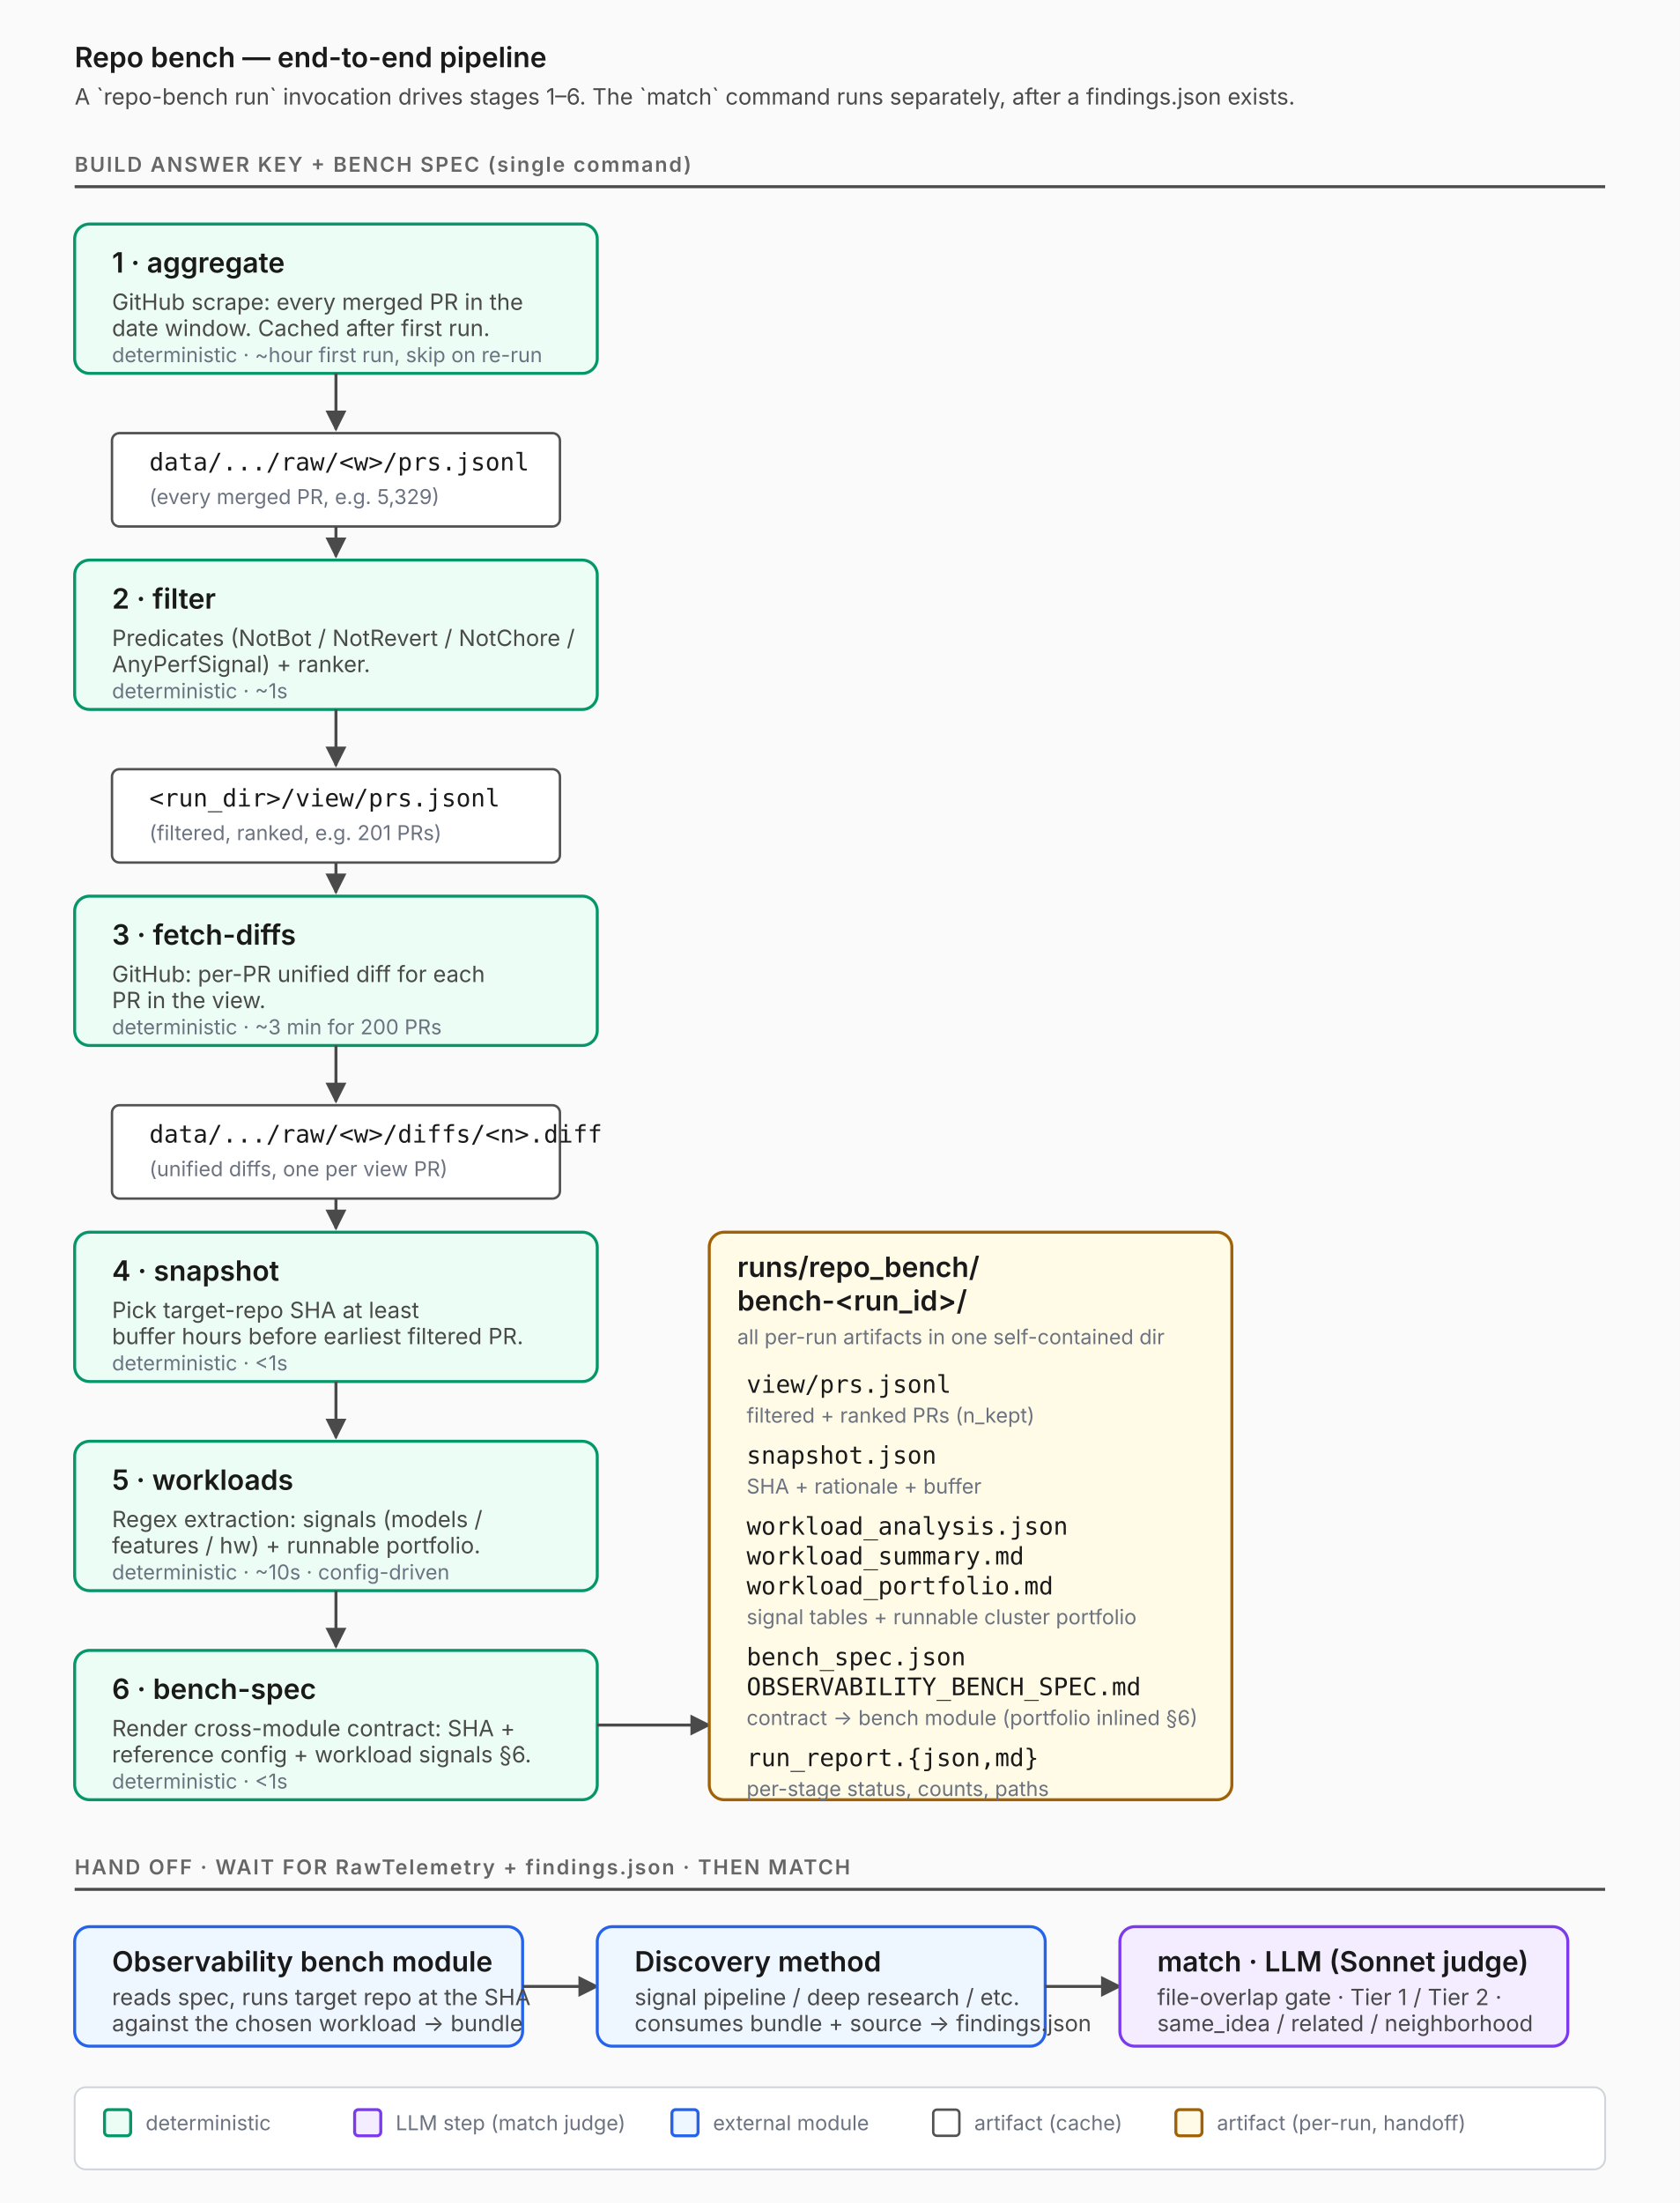
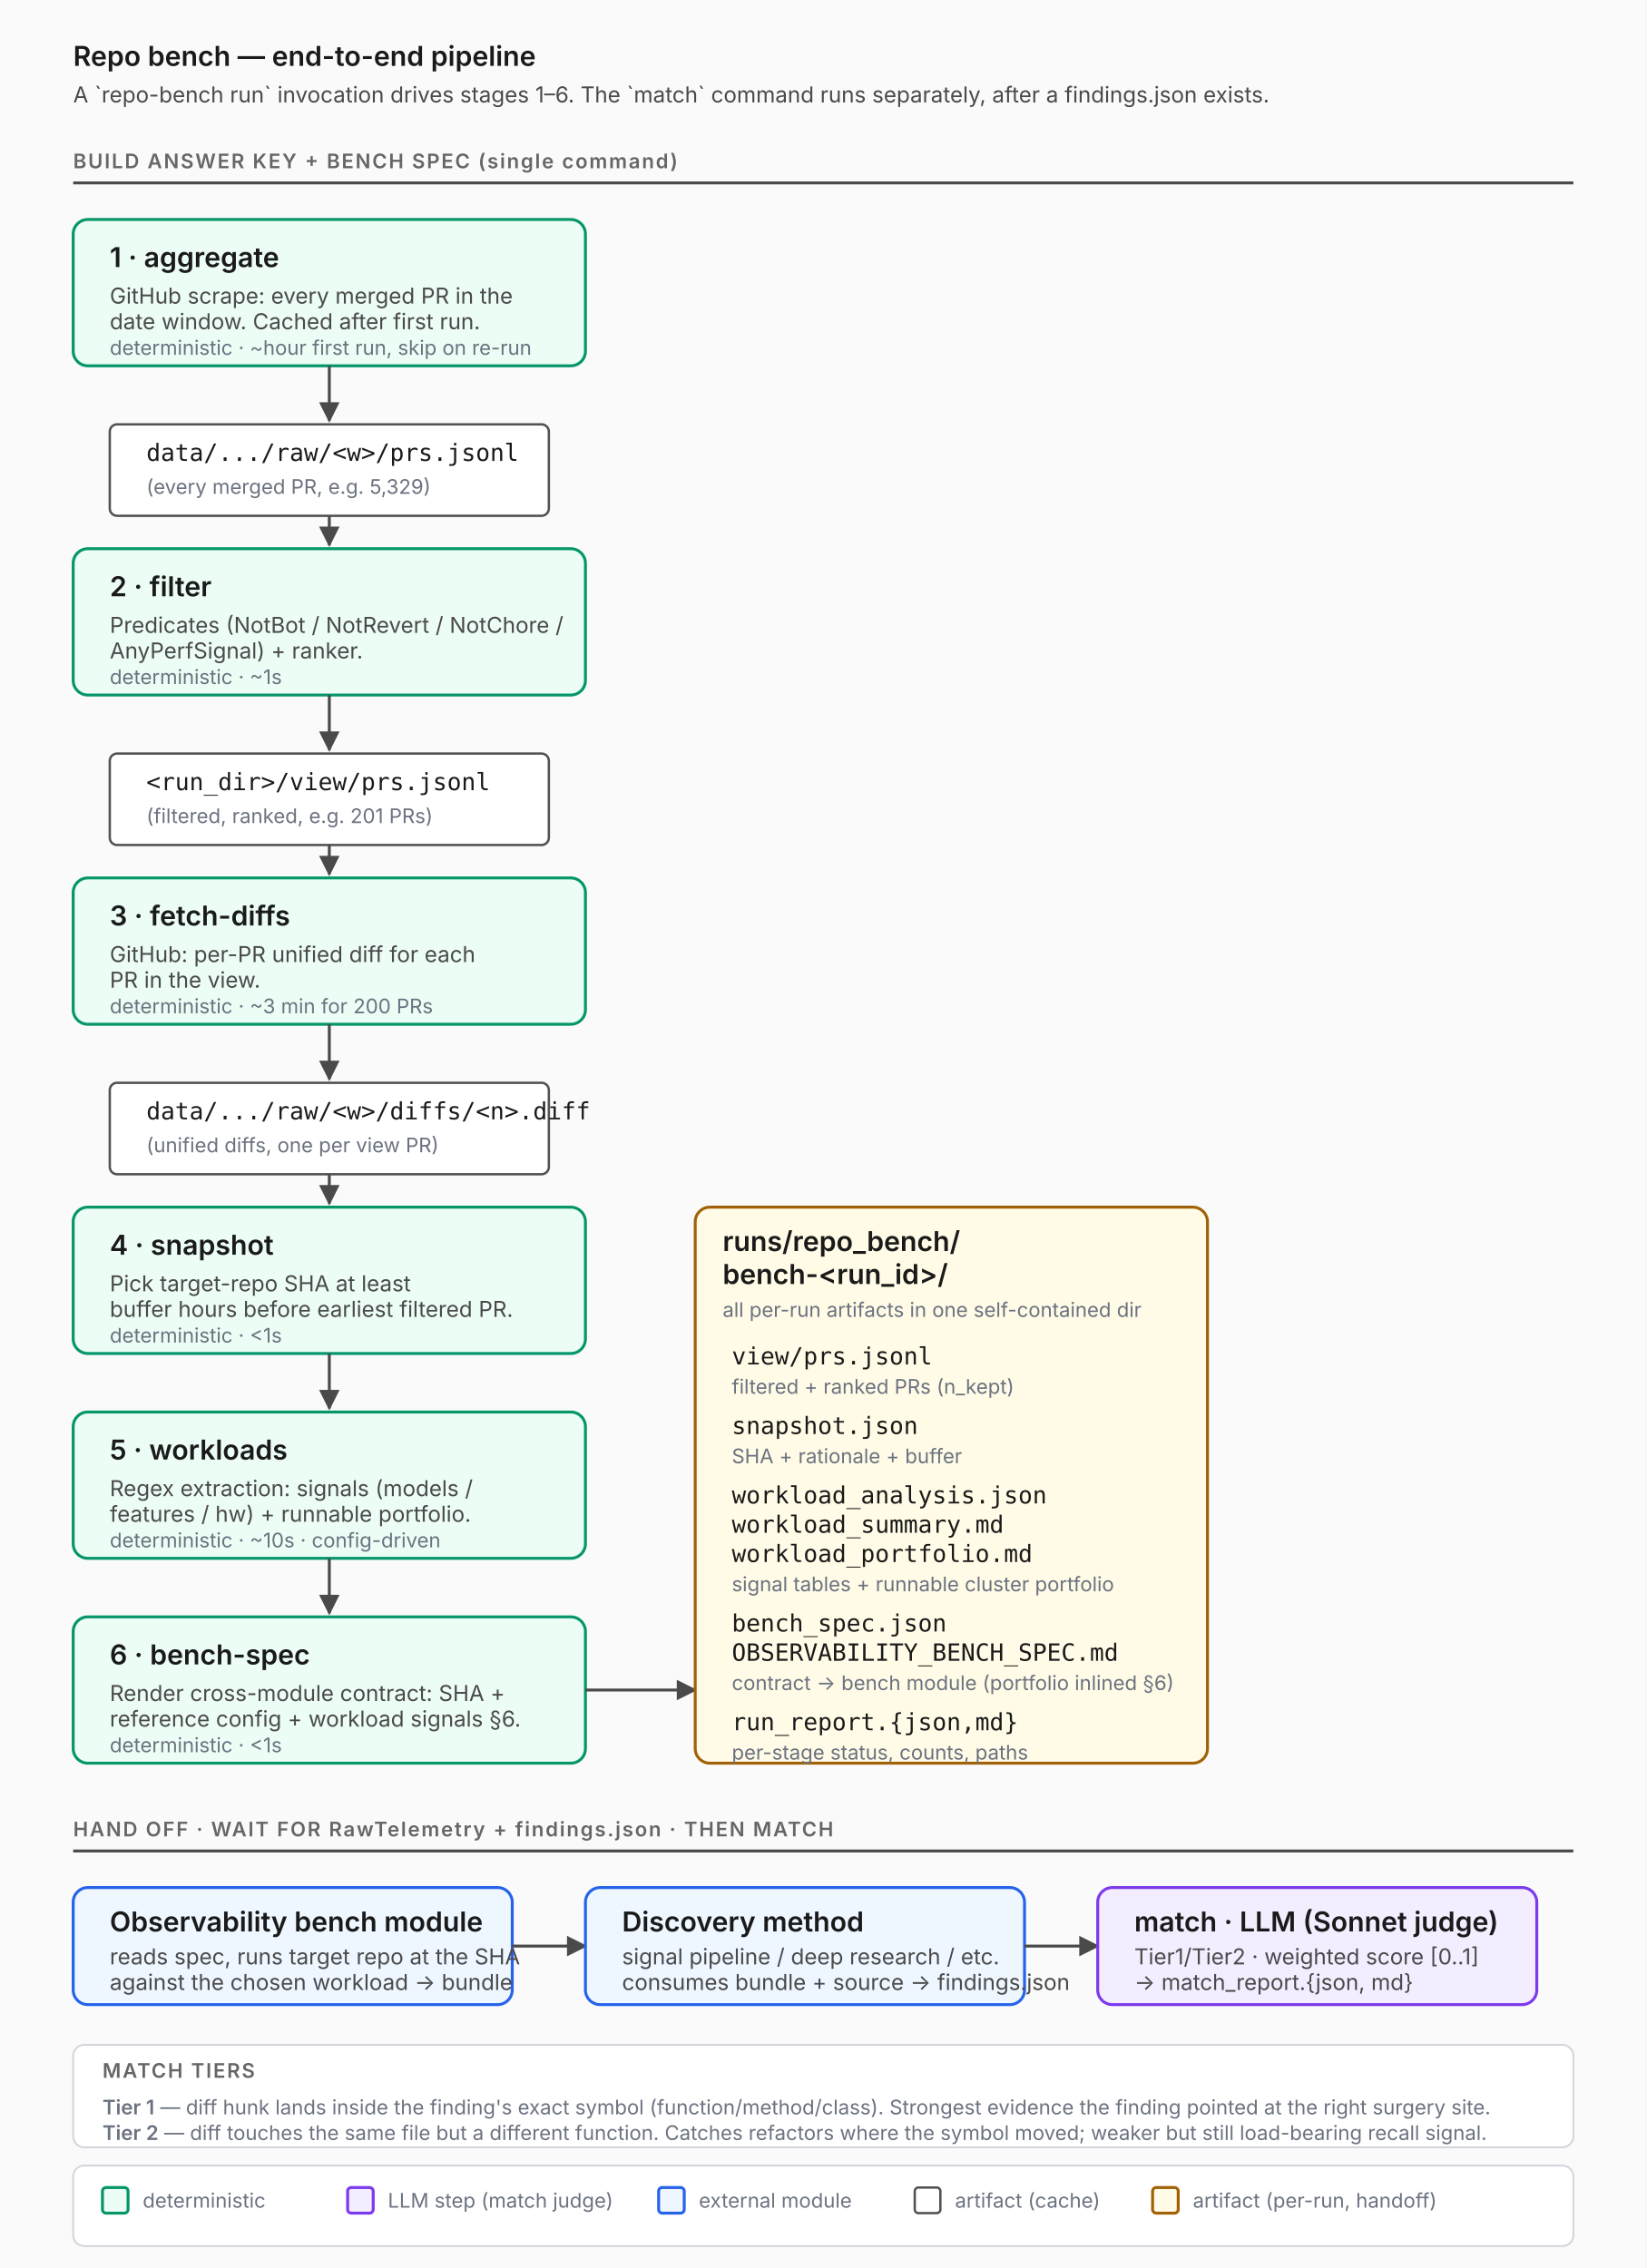
- <svg xmlns="http://www.w3.org/2000/svg" viewBox="0 0 900 1180" font-family="-apple-system, Inter, system-ui, sans-serif">
+ <svg xmlns="http://www.w3.org/2000/svg" viewBox="0 0 900 1240" font-family="-apple-system, Inter, system-ui, sans-serif">
  <defs>
    <marker id="arr" viewBox="0 0 10 10" refX="9" refY="5" markerWidth="7" markerHeight="7" orient="auto-start-reverse">
      <path d="M0,0 L10,5 L0,10 z" fill="#4a4a4a" />
    </marker>
    <style>
      .title  { font-weight:600; font-size:15px; fill:#1a1a1a; }
      .body   { font-weight:400; font-size:12px; fill:#4a4a4a; }
      .small  { font-weight:400; font-size:11px; fill:#6b7280; }
      .mono   { font-family: ui-monospace, Menlo, monospace; font-weight:500; font-size:13px; fill:#1a1a1a; }
      .monosm { font-family: ui-monospace, Menlo, monospace; font-weight:400; font-size:11px; fill:#374151; }
      .line   { stroke:#4a4a4a; stroke-width:1.6; fill:none; }
      .det    { fill:#ecfdf5; stroke:#059669; stroke-width:1.6; }      /* deterministic: green */
      .llm2   { fill:#f3edff; stroke:#7c3aed; stroke-width:1.6; }      /* LLM judge: purple */
      .input  { fill:#eef6ff; stroke:#2563eb; stroke-width:1.6; }      /* input from outside */
      .artifact{ fill:#ffffff; stroke:#525252; stroke-width:1.3; }
      .out    { fill:#fffbe6; stroke:#a16207; stroke-width:1.6; }       /* handoff artifact */
      .label  { font-weight:600; font-size:11px; fill:#666; letter-spacing:0.08em; }
      .legendbox { fill:#ffffff; stroke:#d1d5db; stroke-width:1; }
    </style>
  </defs>
-   <rect width="900" height="1180" fill="#fafafa" />
+   <rect width="900" height="1240" fill="#fafafa" />
  <text x="40" y="36" class="title" font-size="18">Repo bench — end-to-end pipeline</text>
  <text x="40" y="56" class="body">A `repo-bench run` invocation drives stages 1–6. The `match` command runs separately, after a findings.json exists.</text>
  <text x="40" y="92" class="label">BUILD ANSWER KEY + BENCH SPEC (single command)</text>
  <line x1="40" y1="100" x2="860" y2="100" class="line" stroke="#d1d5db" stroke-width="1" />
  <rect x="40" y="120" width="280" height="80" rx="8" class="det" />
  <text x="60" y="146" class="title">1 · aggregate</text>
  <text x="60" y="166" class="body">GitHub scrape: every merged PR in the</text>
  <text x="60" y="180" class="body">date window. Cached after first run.</text>
  <text x="60" y="194" class="small">deterministic · ~hour first run, skip on re-run</text>
  <path d="M180 200 L180 230" class="line" marker-end="url(#arr)" />
  <rect x="60" y="232" width="240" height="50" rx="4" class="artifact" />
  <text x="80" y="252" class="mono">data/.../raw/&lt;w&gt;/prs.jsonl</text>
  <text x="80" y="270" class="small" font-size="10">(every merged PR, e.g. 5,329)</text>
  <path d="M180 282 L180 298" class="line" marker-end="url(#arr)" />
  <rect x="40" y="300" width="280" height="80" rx="8" class="det" />
  <text x="60" y="326" class="title">2 · filter</text>
  <text x="60" y="346" class="body">Predicates (NotBot / NotRevert / NotChore /</text>
  <text x="60" y="360" class="body">AnyPerfSignal) + ranker.</text>
  <text x="60" y="374" class="small">deterministic · ~1s</text>
  <path d="M180 380 L180 410" class="line" marker-end="url(#arr)" />
  <rect x="60" y="412" width="240" height="50" rx="4" class="artifact" />
  <text x="80" y="432" class="mono">&lt;run_dir&gt;/view/prs.jsonl</text>
  <text x="80" y="450" class="small" font-size="10">(filtered, ranked, e.g. 201 PRs)</text>
  <path d="M180 462 L180 478" class="line" marker-end="url(#arr)" />
  <rect x="40" y="480" width="280" height="80" rx="8" class="det" />
  <text x="60" y="506" class="title">3 · fetch-diffs</text>
  <text x="60" y="526" class="body">GitHub: per-PR unified diff for each</text>
  <text x="60" y="540" class="body">PR in the view.</text>
  <text x="60" y="554" class="small">deterministic · ~3 min for 200 PRs</text>
  <path d="M180 560 L180 590" class="line" marker-end="url(#arr)" />
  <rect x="60" y="592" width="240" height="50" rx="4" class="artifact" />
  <text x="80" y="612" class="mono">data/.../raw/&lt;w&gt;/diffs/&lt;n&gt;.diff</text>
  <text x="80" y="630" class="small" font-size="10">(unified diffs, one per view PR)</text>
  <path d="M180 642 L180 658" class="line" marker-end="url(#arr)" />
  <rect x="40" y="660" width="280" height="80" rx="8" class="det" />
  <text x="60" y="686" class="title">4 · snapshot</text>
  <text x="60" y="706" class="body">Pick target-repo SHA at least</text>
  <text x="60" y="720" class="body">buffer hours before earliest filtered PR.</text>
  <text x="60" y="734" class="small">deterministic · &lt;1s</text>
  <path d="M180 740 L180 770" class="line" marker-end="url(#arr)" />
  <rect x="40" y="772" width="280" height="80" rx="8" class="det" />
  <text x="60" y="798" class="title">5 · workloads</text>
  <text x="60" y="818" class="body">Regex extraction: signals (models /</text>
  <text x="60" y="832" class="body">features / hw) + runnable portfolio.</text>
  <text x="60" y="846" class="small">deterministic · ~10s · config-driven</text>
  <path d="M180 852 L180 882" class="line" marker-end="url(#arr)" />
  <rect x="40" y="884" width="280" height="80" rx="8" class="det" />
  <text x="60" y="910" class="title">6 · bench-spec</text>
  <text x="60" y="930" class="body">Render cross-module contract: SHA +</text>
  <text x="60" y="944" class="body">reference config + workload signals §6.</text>
  <text x="60" y="958" class="small">deterministic · &lt;1s</text>
  <path d="M320 924 L380 924" class="line" marker-end="url(#arr)" />
  <rect x="380" y="660" width="280" height="304" rx="8" class="out" />
  <text x="395" y="684" class="title">runs/repo_bench/</text>
  <text x="395" y="702" class="title">  bench-&lt;run_id&gt;/</text>
  <text x="395" y="720" class="small">all per-run artifacts in one self-contained dir</text>
  <text x="400" y="746" class="mono">view/prs.jsonl</text>
  <text x="400" y="762" class="small">filtered + ranked PRs (n_kept)</text>
  <text x="400" y="784" class="mono">snapshot.json</text>
  <text x="400" y="800" class="small">SHA + rationale + buffer</text>
  <text x="400" y="822" class="mono">workload_analysis.json</text>
  <text x="400" y="838" class="mono">workload_summary.md</text>
  <text x="400" y="854" class="mono">workload_portfolio.md</text>
  <text x="400" y="870" class="small">signal tables + runnable cluster portfolio</text>
  <text x="400" y="892" class="mono">bench_spec.json</text>
  <text x="400" y="908" class="mono">OBSERVABILITY_BENCH_SPEC.md</text>
  <text x="400" y="924" class="small">contract → bench module (portfolio inlined §6)</text>
  <text x="400" y="946" class="mono">run_report.{json,md}</text>
  <text x="400" y="962" class="small">per-stage status, counts, paths</text>
  <text x="40" y="1004" class="label">HAND OFF · WAIT FOR RawTelemetry + findings.json · THEN MATCH</text>
  <line x1="40" y1="1012" x2="860" y2="1012" class="line" stroke="#d1d5db" stroke-width="1" />
  <rect x="40" y="1032" width="240" height="64" rx="8" class="input" />
  <text x="60" y="1056" class="title">Observability bench module</text>
  <text x="60" y="1074" class="body">reads spec, runs target repo at the SHA</text>
  <text x="60" y="1088" class="body">against the chosen workload → bundle</text>
  <path d="M280 1064 L320 1064" class="line" marker-end="url(#arr)" />
  <rect x="320" y="1032" width="240" height="64" rx="8" class="input" />
  <text x="340" y="1056" class="title">Discovery method</text>
  <text x="340" y="1074" class="body">signal pipeline / deep research / etc.</text>
  <text x="340" y="1088" class="body">consumes bundle + source → findings.json</text>
  <path d="M560 1064 L600 1064" class="line" marker-end="url(#arr)" />
  <rect x="600" y="1032" width="240" height="64" rx="8" class="llm2" />
  <text x="620" y="1056" class="title">match · LLM (Sonnet judge)</text>
-   <text x="620" y="1074" class="body">file-overlap gate · Tier 1 / Tier 2 ·</text>
-   <text x="620" y="1088" class="body">same_idea / related / neighborhood</text>
-   <rect x="40" y="1118" width="820" height="44" rx="6" class="legendbox" />
-   <rect x="56" y="1130" width="14" height="14" rx="2" class="det" />
-   <text x="78" y="1141" class="small">deterministic</text>
-   <rect x="190" y="1130" width="14" height="14" rx="2" class="llm2" />
-   <text x="212" y="1141" class="small">LLM step (match judge)</text>
-   <rect x="360" y="1130" width="14" height="14" rx="2" class="input" />
-   <text x="382" y="1141" class="small">external module</text>
-   <rect x="500" y="1130" width="14" height="14" rx="2" class="artifact" />
-   <text x="522" y="1141" class="small">artifact (cache)</text>
-   <rect x="630" y="1130" width="14" height="14" rx="2" class="out" />
-   <text x="652" y="1141" class="small">artifact (per-run, handoff)</text>
+   <text x="620" y="1074" class="body">Tier1/Tier2 · weighted score [0..1]</text>
+   <text x="620" y="1088" class="body">→ match_report.{json, md}</text>
+   <rect x="40" y="1118" width="820" height="56" rx="6" class="legendbox" />
+   <text x="56" y="1136" class="label">MATCH TIERS</text>
+   <text x="56" y="1156" class="small">
+     <tspan font-weight="600">Tier 1</tspan> — diff hunk lands inside the finding's exact symbol (function/method/class). Strongest evidence the finding pointed at the right surgery site.</text>
+   <text x="56" y="1170" class="small">
+     <tspan font-weight="600">Tier 2</tspan> — diff touches the same file but a different function. Catches refactors where the symbol moved; weaker but still load-bearing recall signal.</text>
+   <rect x="40" y="1184" width="820" height="44" rx="6" class="legendbox" />
+   <rect x="56" y="1196" width="14" height="14" rx="2" class="det" />
+   <text x="78" y="1207" class="small">deterministic</text>
+   <rect x="190" y="1196" width="14" height="14" rx="2" class="llm2" />
+   <text x="212" y="1207" class="small">LLM step (match judge)</text>
+   <rect x="360" y="1196" width="14" height="14" rx="2" class="input" />
+   <text x="382" y="1207" class="small">external module</text>
+   <rect x="500" y="1196" width="14" height="14" rx="2" class="artifact" />
+   <text x="522" y="1207" class="small">artifact (cache)</text>
+   <rect x="630" y="1196" width="14" height="14" rx="2" class="out" />
+   <text x="652" y="1207" class="small">artifact (per-run, handoff)</text>
</svg>
